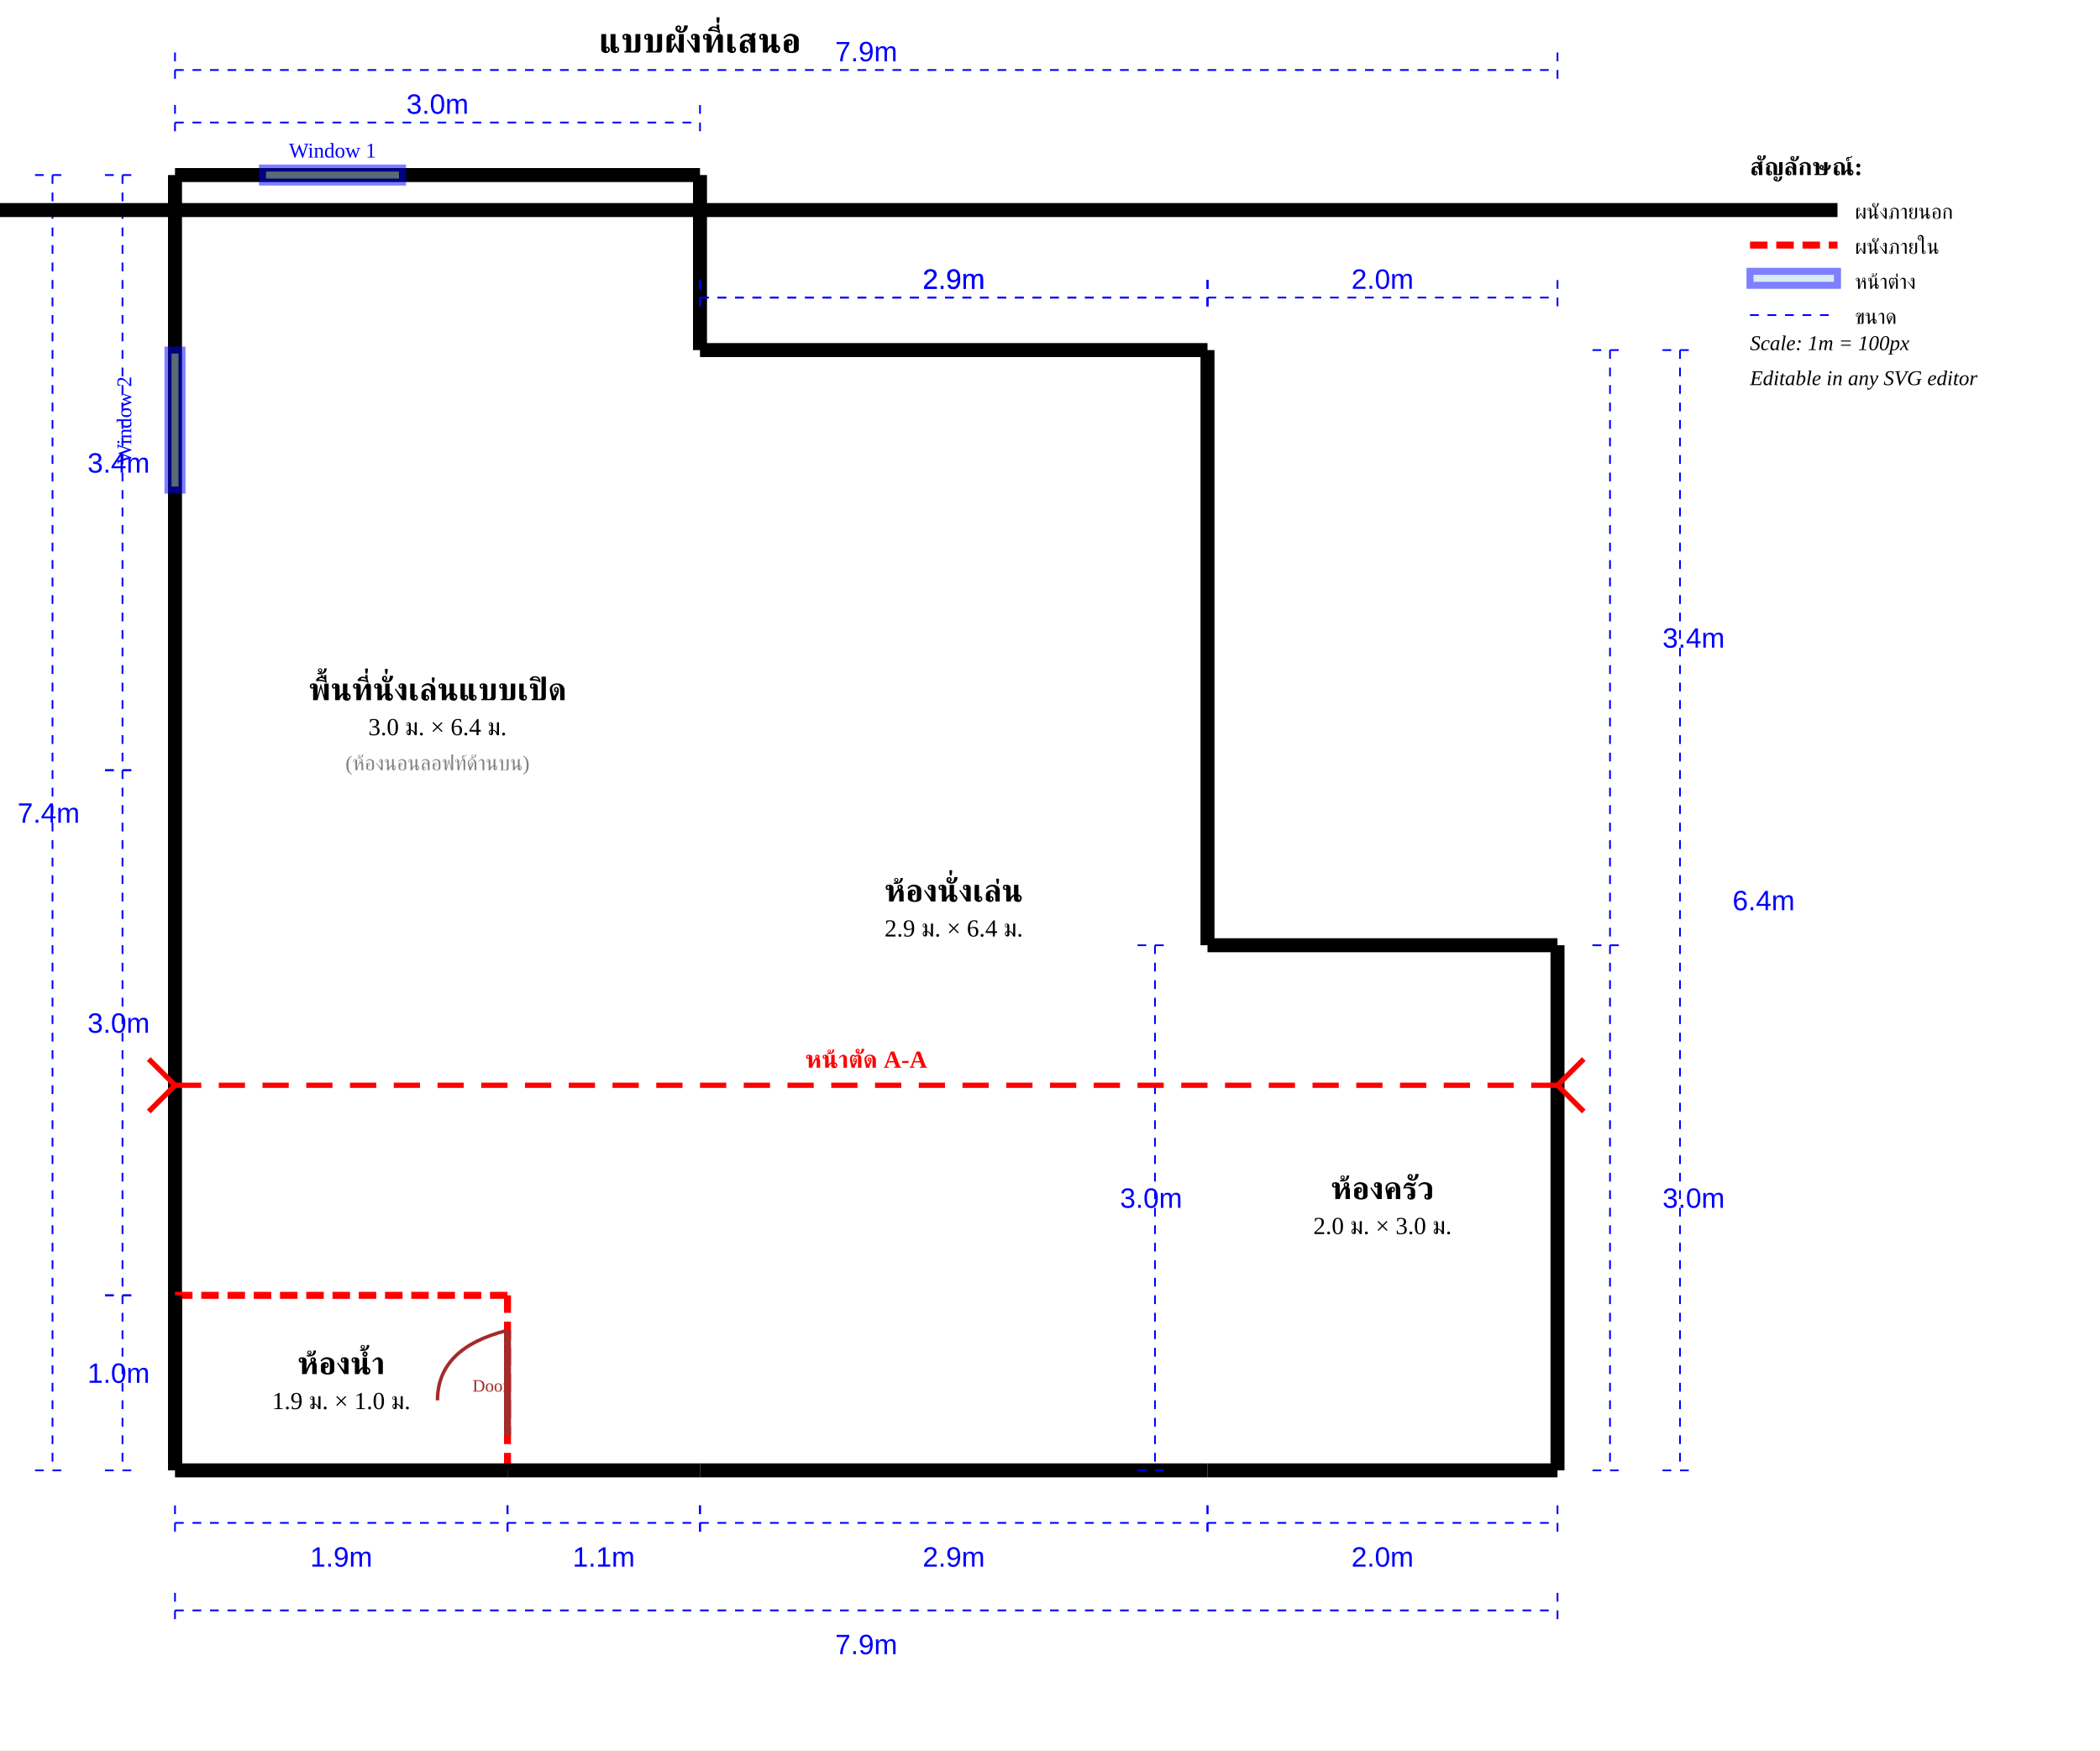
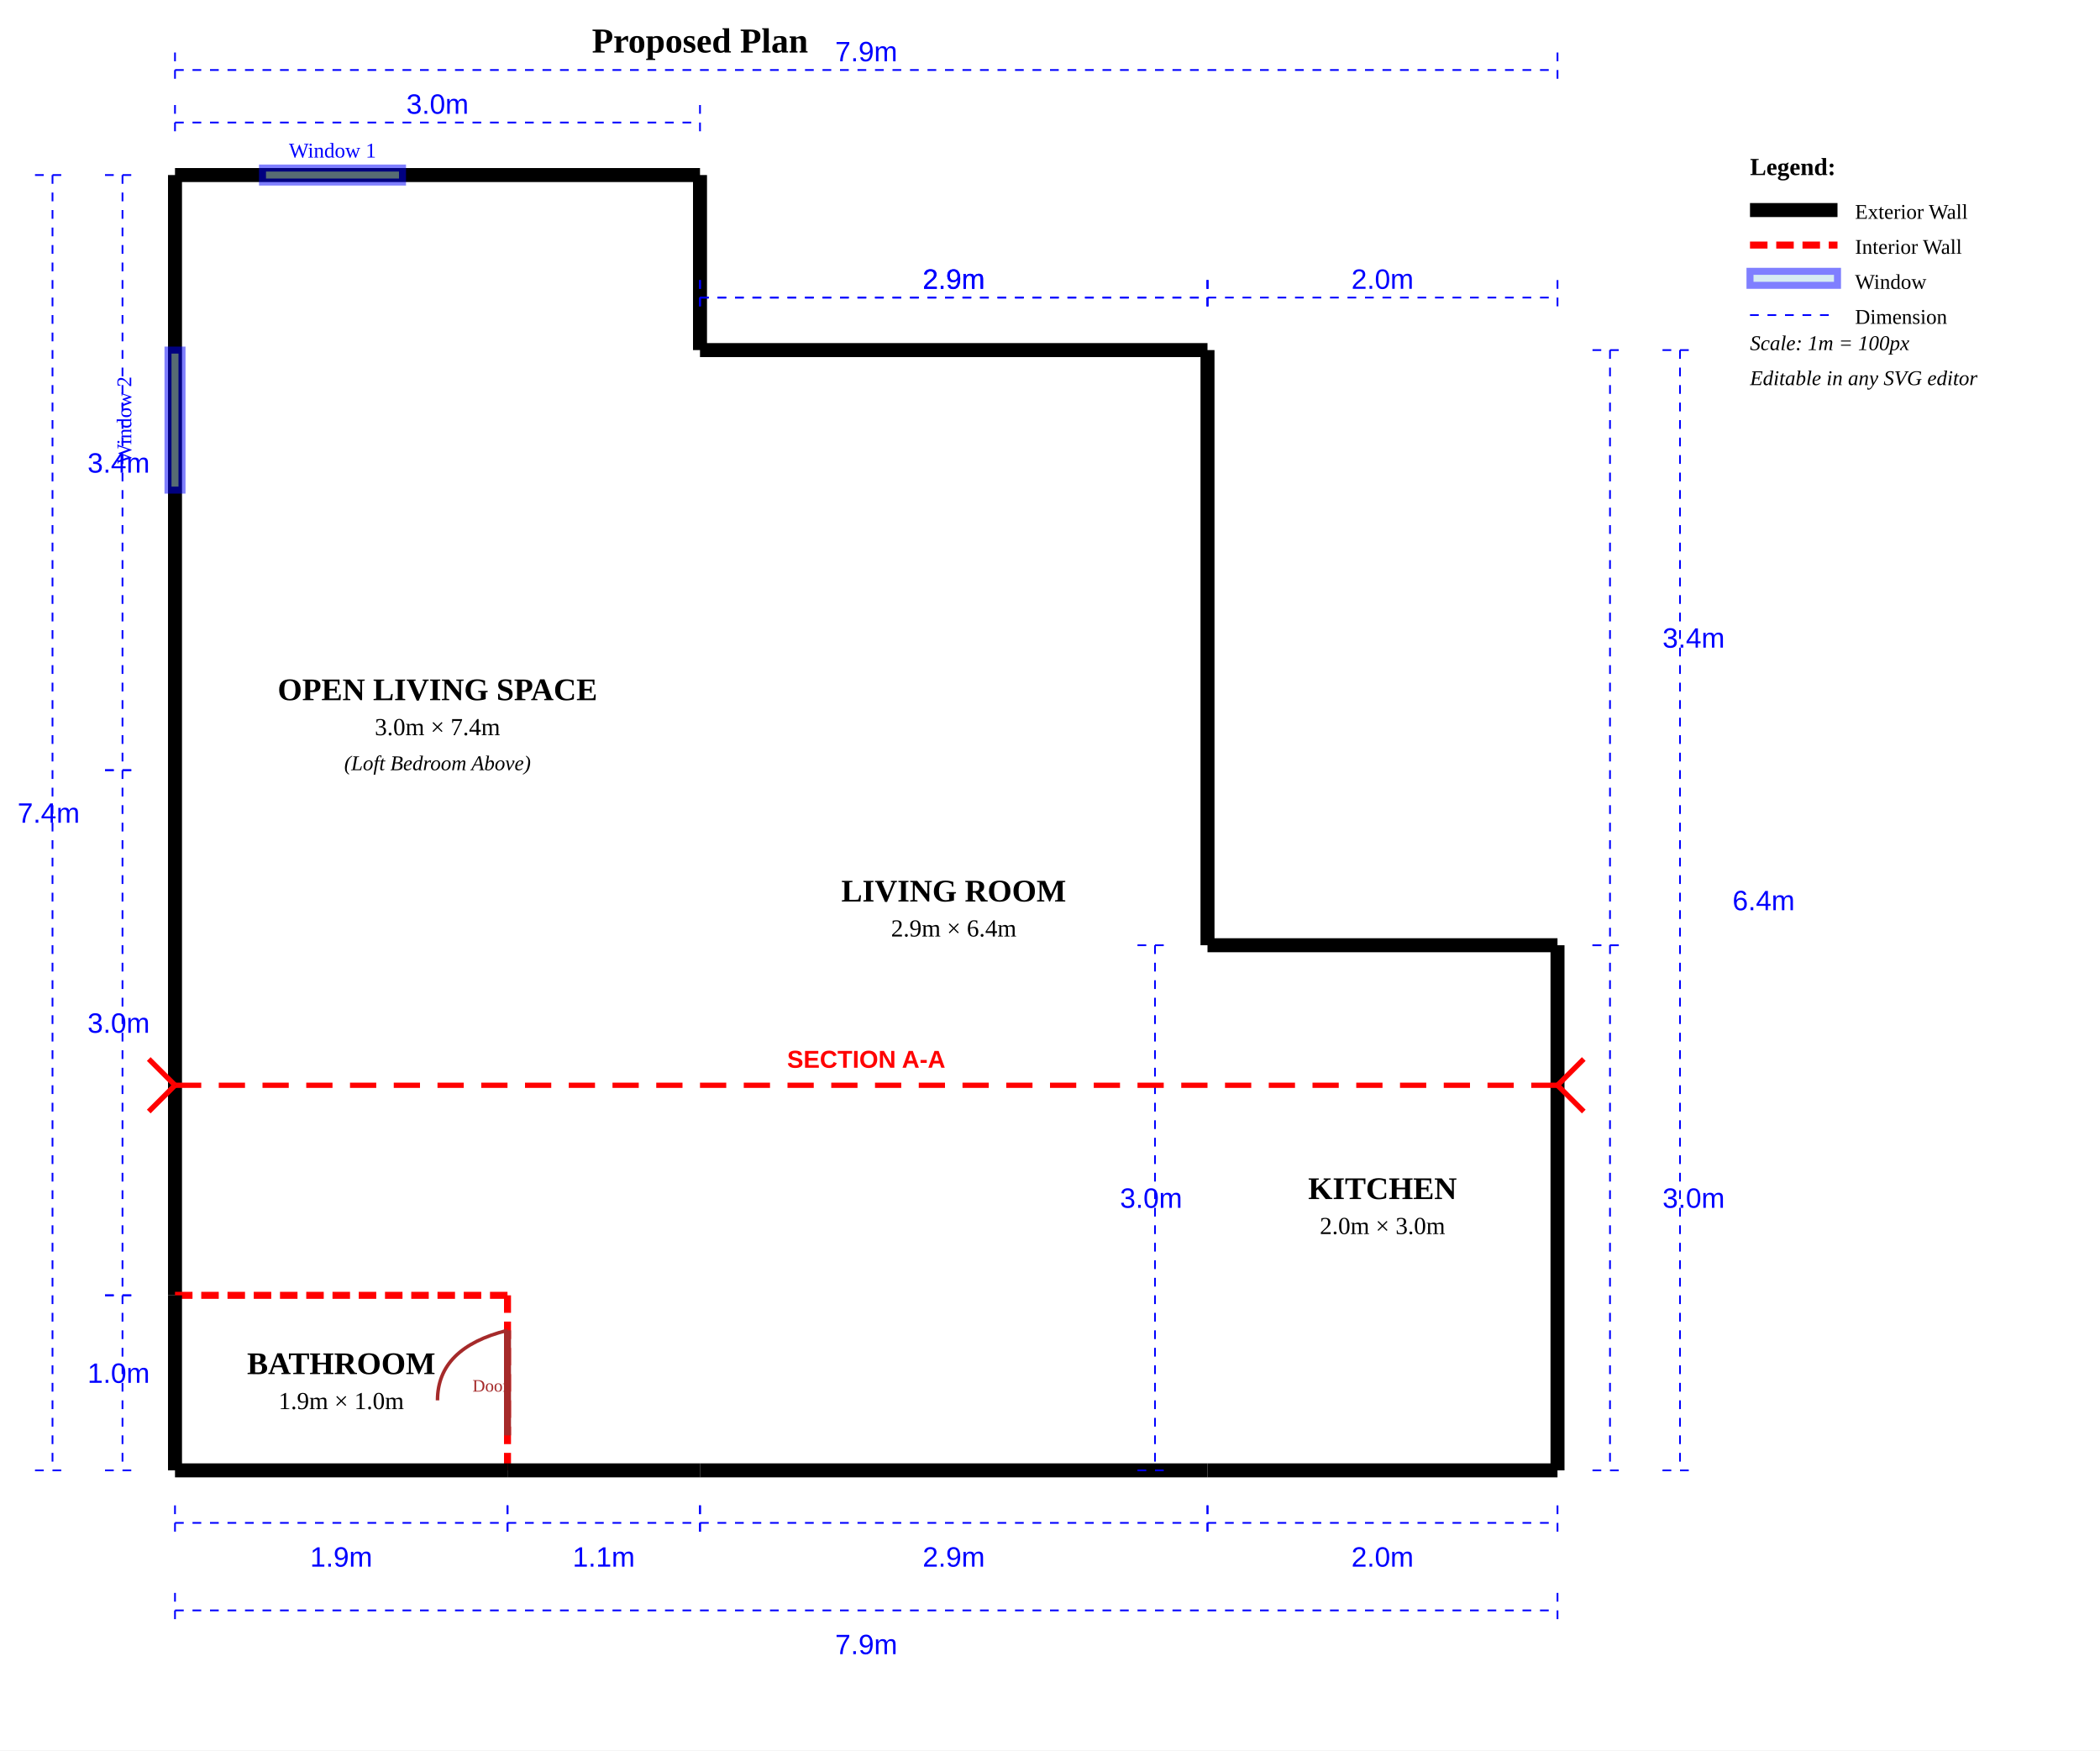
<svg xmlns="http://www.w3.org/2000/svg" width="1200" height="1000" viewBox="0 0 1200 1000">
  <defs>
    <style>
      .wall-exterior { stroke: black; stroke-width: 8; fill: none; }
      .wall-interior { stroke: red; stroke-width: 4; fill: none; stroke-dasharray: 10,5; }
      .dimension-line { stroke: blue; stroke-width: 1; fill: none; stroke-dasharray: 5,5; }
      .dimension-text { fill: blue; font-family: Arial; font-size: 16px; }
      .window { stroke: blue; stroke-width: 4; fill: lightblue; opacity: 0.5; }
      .door { stroke: brown; stroke-width: 4; fill: none; }
      .door-arc { stroke: brown; stroke-width: 2; fill: none; }
+       .section-cut { stroke: red; stroke-width: 3; fill: none; stroke-dasharray: 15,10; }
+       .section-arrow { stroke: red; stroke-width: 3; fill: none; }
+       .section-label { fill: red; font-family: Arial; font-size: 14px; font-weight: bold; }
    </style>
  </defs>
  <rect width="1200" height="1000" fill="white" />
-   <text x="400" y="30" text-anchor="middle" font-size="20" font-weight="bold">แบบผังที่เสนอ</text>
+   <text x="400" y="30" text-anchor="middle" font-size="20" font-weight="bold">Proposed Plan</text>
  <line x1="100" y1="100" x2="400" y2="100" class="wall-exterior" />
-   <line x1="100" y1="100" x2="100" y2="840" class="wall-exterior" />
+   <line x1="100" y1="100" x2="100" y2="740" class="wall-exterior" />
  <line x1="400" y1="100" x2="400" y2="200" class="wall-exterior" />
  <line x1="100" y1="740" x2="290" y2="740" class="wall-interior" />
  <line x1="100" y1="740" x2="100" y2="840" class="wall-exterior" />
  <line x1="290" y1="740" x2="290" y2="840" class="wall-interior" />
  <line x1="100" y1="840" x2="290" y2="840" class="wall-exterior" />
  <line x1="290" y1="840" x2="400" y2="840" class="wall-exterior" />
  <line x1="400" y1="200" x2="690" y2="200" class="wall-exterior" />
  <line x1="690" y1="200" x2="690" y2="540" class="wall-exterior" />
  <line x1="400" y1="840" x2="690" y2="840" class="wall-exterior" />
  <line x1="690" y1="540" x2="890" y2="540" class="wall-exterior" />
  <line x1="890" y1="540" x2="890" y2="840" class="wall-exterior" />
  <line x1="690" y1="840" x2="890" y2="840" class="wall-exterior" />
  <line x1="100" y1="70" x2="400" y2="70" class="dimension-line" />
  <line x1="100" y1="60" x2="100" y2="80" class="dimension-line" />
  <line x1="400" y1="60" x2="400" y2="80" class="dimension-line" />
  <text x="250" y="65" class="dimension-text" text-anchor="middle">3.0m</text>
  <line x1="400" y1="170" x2="690" y2="170" class="dimension-line" />
  <line x1="400" y1="160" x2="400" y2="180" class="dimension-line" />
  <line x1="690" y1="160" x2="690" y2="180" class="dimension-line" />
  <text x="545" y="165" class="dimension-text" text-anchor="middle">2.9m</text>
  <line x1="690" y1="170" x2="890" y2="170" class="dimension-line" />
  <line x1="690" y1="160" x2="690" y2="180" class="dimension-line" />
  <line x1="890" y1="160" x2="890" y2="180" class="dimension-line" />
  <text x="790" y="165" class="dimension-text" text-anchor="middle">2.0m</text>
  <line x1="100" y1="40" x2="890" y2="40" class="dimension-line" />
  <line x1="100" y1="30" x2="100" y2="50" class="dimension-line" />
  <line x1="890" y1="30" x2="890" y2="50" class="dimension-line" />
  <text x="495" y="35" class="dimension-text" text-anchor="middle">7.9m</text>
  <line x1="70" y1="100" x2="70" y2="440" class="dimension-line" />
  <line x1="60" y1="100" x2="80" y2="100" class="dimension-line" />
  <line x1="60" y1="440" x2="80" y2="440" class="dimension-line" />
  <text x="50" y="270" class="dimension-text">3.4m</text>
  <line x1="30" y1="100" x2="30" y2="840" class="dimension-line" />
  <line x1="20" y1="100" x2="40" y2="100" class="dimension-line" />
  <line x1="20" y1="840" x2="40" y2="840" class="dimension-line" />
  <text x="10" y="470" class="dimension-text">7.4m</text>
  <line x1="400" y1="170" x2="690" y2="170" class="dimension-line" />
  <line x1="400" y1="160" x2="400" y2="180" class="dimension-line" />
  <line x1="690" y1="160" x2="690" y2="180" class="dimension-line" />
  <text x="545" y="165" class="dimension-text" text-anchor="middle">2.9m</text>
  <line x1="70" y1="440" x2="70" y2="740" class="dimension-line" />
  <line x1="60" y1="440" x2="80" y2="440" class="dimension-line" />
  <line x1="60" y1="740" x2="80" y2="740" class="dimension-line" />
  <text x="50" y="590" class="dimension-text">3.0m</text>
  <line x1="100" y1="870" x2="290" y2="870" class="dimension-line" />
  <line x1="100" y1="860" x2="100" y2="880" class="dimension-line" />
  <line x1="290" y1="860" x2="290" y2="880" class="dimension-line" />
  <text x="195" y="895" class="dimension-text" text-anchor="middle">1.9m</text>
  <line x1="70" y1="740" x2="70" y2="840" class="dimension-line" />
  <line x1="60" y1="740" x2="80" y2="740" class="dimension-line" />
  <line x1="60" y1="840" x2="80" y2="840" class="dimension-line" />
  <text x="50" y="790" class="dimension-text">1.0m</text>
  <line x1="290" y1="870" x2="400" y2="870" class="dimension-line" />
  <line x1="290" y1="860" x2="290" y2="880" class="dimension-line" />
  <line x1="400" y1="860" x2="400" y2="880" class="dimension-line" />
  <text x="345" y="895" class="dimension-text" text-anchor="middle">1.1m</text>
  <line x1="400" y1="870" x2="690" y2="870" class="dimension-line" />
  <line x1="400" y1="860" x2="400" y2="880" class="dimension-line" />
  <line x1="690" y1="860" x2="690" y2="880" class="dimension-line" />
  <text x="545" y="895" class="dimension-text" text-anchor="middle">2.9m</text>
  <line x1="690" y1="870" x2="890" y2="870" class="dimension-line" />
  <line x1="690" y1="860" x2="690" y2="880" class="dimension-line" />
  <line x1="890" y1="860" x2="890" y2="880" class="dimension-line" />
  <text x="790" y="895" class="dimension-text" text-anchor="middle">2.0m</text>
  <line x1="920" y1="200" x2="920" y2="540" class="dimension-line" />
  <line x1="910" y1="200" x2="930" y2="200" class="dimension-line" />
  <line x1="910" y1="540" x2="930" y2="540" class="dimension-line" />
  <text x="950" y="370" class="dimension-text">3.4m</text>
  <line x1="920" y1="540" x2="920" y2="840" class="dimension-line" />
  <line x1="910" y1="540" x2="930" y2="540" class="dimension-line" />
  <line x1="910" y1="840" x2="930" y2="840" class="dimension-line" />
  <text x="950" y="690" class="dimension-text">3.0m</text>
  <line x1="960" y1="200" x2="960" y2="840" class="dimension-line" />
  <line x1="950" y1="200" x2="970" y2="200" class="dimension-line" />
  <line x1="950" y1="840" x2="970" y2="840" class="dimension-line" />
  <text x="990" y="520" class="dimension-text">6.4m</text>
  <line x1="660" y1="540" x2="660" y2="840" class="dimension-line" />
  <line x1="650" y1="540" x2="670" y2="540" class="dimension-line" />
  <line x1="650" y1="840" x2="670" y2="840" class="dimension-line" />
  <text x="640" y="690" class="dimension-text">3.0m</text>
  <line x1="100" y1="920" x2="890" y2="920" class="dimension-line" />
  <line x1="100" y1="910" x2="100" y2="930" class="dimension-line" />
  <line x1="890" y1="910" x2="890" y2="930" class="dimension-line" />
  <text x="495" y="945" class="dimension-text" text-anchor="middle">7.9m</text>
  <rect x="150" y="96" width="80" height="8" class="window" />
  <text x="190" y="90" font-size="12" fill="blue" text-anchor="middle">Window 1</text>
  <rect x="96" y="200" width="8" height="80" class="window" />
  <text x="75" y="240" font-size="12" fill="blue" text-anchor="middle" transform="rotate(-90 75 240)">Window 2</text>
  <line x1="290" y1="760" x2="290" y2="820" class="door" />
  <path d="M 290 760 Q 250 770 250 800" class="door-arc" />
  <text x="270" y="795" font-size="10" fill="brown">Door</text>
-   <text x="250" y="400" font-size="18" font-weight="bold" text-anchor="middle">พื้นที่นั่งเล่นแบบเปิด</text>
-   <text x="250" y="420" font-size="14" text-anchor="middle">3.0 ม. × 6.4 ม.</text>
-   <text x="250" y="440" font-size="12" fill="gray" text-anchor="middle">(ห้องนอนลอฟท์ด้านบน)</text>
-   <text x="195" y="785" font-size="18" font-weight="bold" text-anchor="middle">ห้องน้ำ</text>
-   <text x="195" y="805" font-size="14" text-anchor="middle">1.9 ม. × 1.0 ม.</text>
-   <text x="545" y="515" font-size="18" font-weight="bold" text-anchor="middle">ห้องนั่งเล่น</text>
-   <text x="545" y="535" font-size="14" text-anchor="middle">2.9 ม. × 6.4 ม.</text>
-   <text x="790" y="685" font-size="18" font-weight="bold" text-anchor="middle">ห้องครัว</text>
-   <text x="790" y="705" font-size="14" text-anchor="middle">2.0 ม. × 3.0 ม.</text>
-   <text x="1000" y="100" font-size="14" font-weight="bold">สัญลักษณ์:</text>
-   <line x="1000" y1="120" x2="1050" y2="120" class="wall-exterior" />
-   <text x="1060" y="125" font-size="12">ผนังภายนอก</text>
+   <text x="250" y="400" font-size="18" font-weight="bold" text-anchor="middle">OPEN LIVING SPACE</text>
+   <text x="250" y="420" font-size="14" text-anchor="middle">3.0m × 7.4m</text>
+   <text x="250" y="440" font-size="12" text-anchor="middle" font-style="italic">(Loft Bedroom Above)</text>
+   <text x="195" y="785" font-size="18" font-weight="bold" text-anchor="middle">BATHROOM</text>
+   <text x="195" y="805" font-size="14" text-anchor="middle">1.9m × 1.0m</text>
+   <text x="545" y="515" font-size="18" font-weight="bold" text-anchor="middle">LIVING ROOM</text>
+   <text x="545" y="535" font-size="14" text-anchor="middle">2.9m × 6.4m</text>
+   <text x="790" y="685" font-size="18" font-weight="bold" text-anchor="middle">KITCHEN</text>
+   <text x="790" y="705" font-size="14" text-anchor="middle">2.0m × 3.0m</text>
+   <text x="1000" y="100" font-size="14" font-weight="bold">Legend:</text>
+   <line x1="1000" y1="120" x2="1050" y2="120" class="wall-exterior" />
+   <text x="1060" y="125" font-size="12">Exterior Wall</text>
  <line x1="1000" y1="140" x2="1050" y2="140" class="wall-interior" />
-   <text x="1060" y="145" font-size="12">ผนังภายใน</text>
+   <text x="1060" y="145" font-size="12">Interior Wall</text>
  <rect x="1000" y="155" width="50" height="8" class="window" />
-   <text x="1060" y="165" font-size="12">หน้าต่าง</text>
+   <text x="1060" y="165" font-size="12">Window</text>
  <line x1="1000" y1="180" x2="1050" y2="180" class="dimension-line" />
-   <text x="1060" y="185" font-size="12">ขนาด</text>
+   <text x="1060" y="185" font-size="12">Dimension</text>
  <text x="1000" y="200" font-size="12" font-style="italic">Scale: 1m = 100px</text>
  <text x="1000" y="220" font-size="12" font-style="italic">Editable in any SVG editor</text>
-   <line x1="100" y1="620" x2="890" y2="620" stroke="red" stroke-width="3" stroke-dasharray="15,10" />
-   <path d="M 100 620 L 85 605 M 100 620 L 85 635" stroke="red" stroke-width="3" fill="none" />
-   <path d="M 890 620 L 905 605 M 890 620 L 905 635" stroke="red" stroke-width="3" fill="none" />
-   <text x="495" y="610" font-size="14" fill="red" font-weight="bold" text-anchor="middle">หน้าตัด A-A</text>
+   <line x1="100" y1="620" x2="890" y2="620" class="section-cut" />
+   <path d="M 100 620 L 85 605 M 100 620 L 85 635" class="section-arrow" />
+   <path d="M 890 620 L 905 605 M 890 620 L 905 635" class="section-arrow" />
+   <text x="495" y="610" class="section-label" text-anchor="middle">SECTION A-A</text>
</svg>
